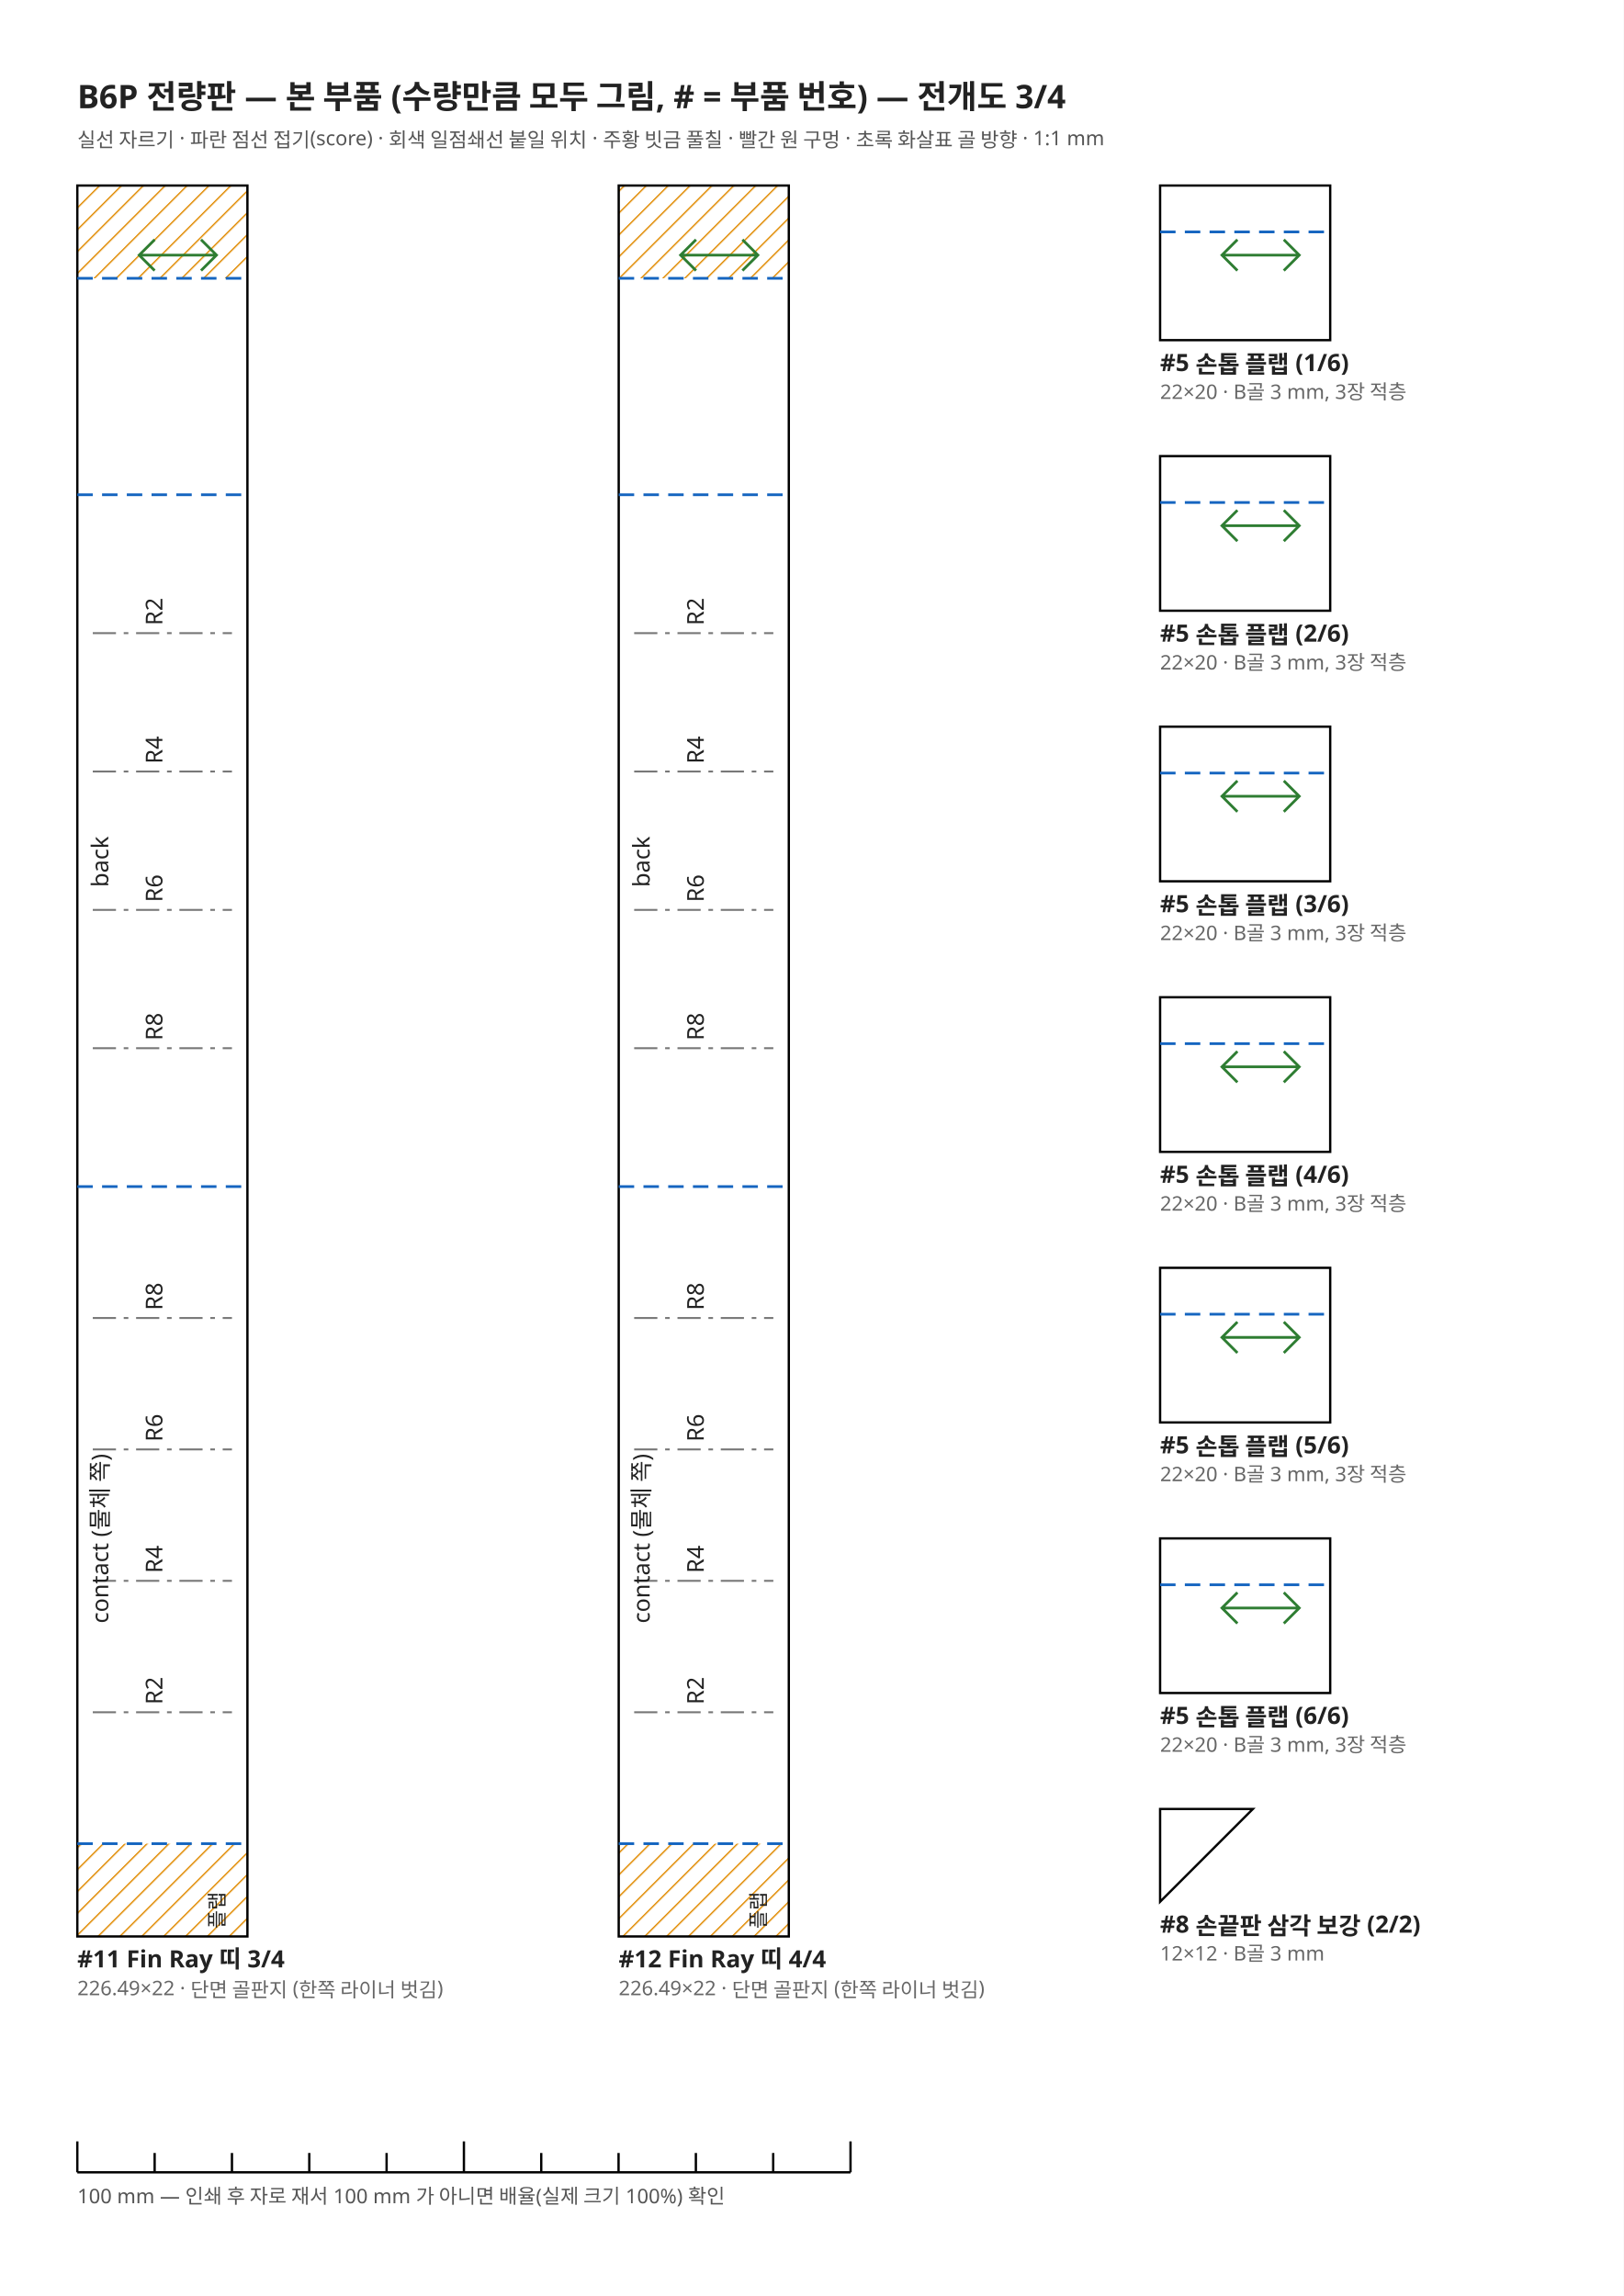
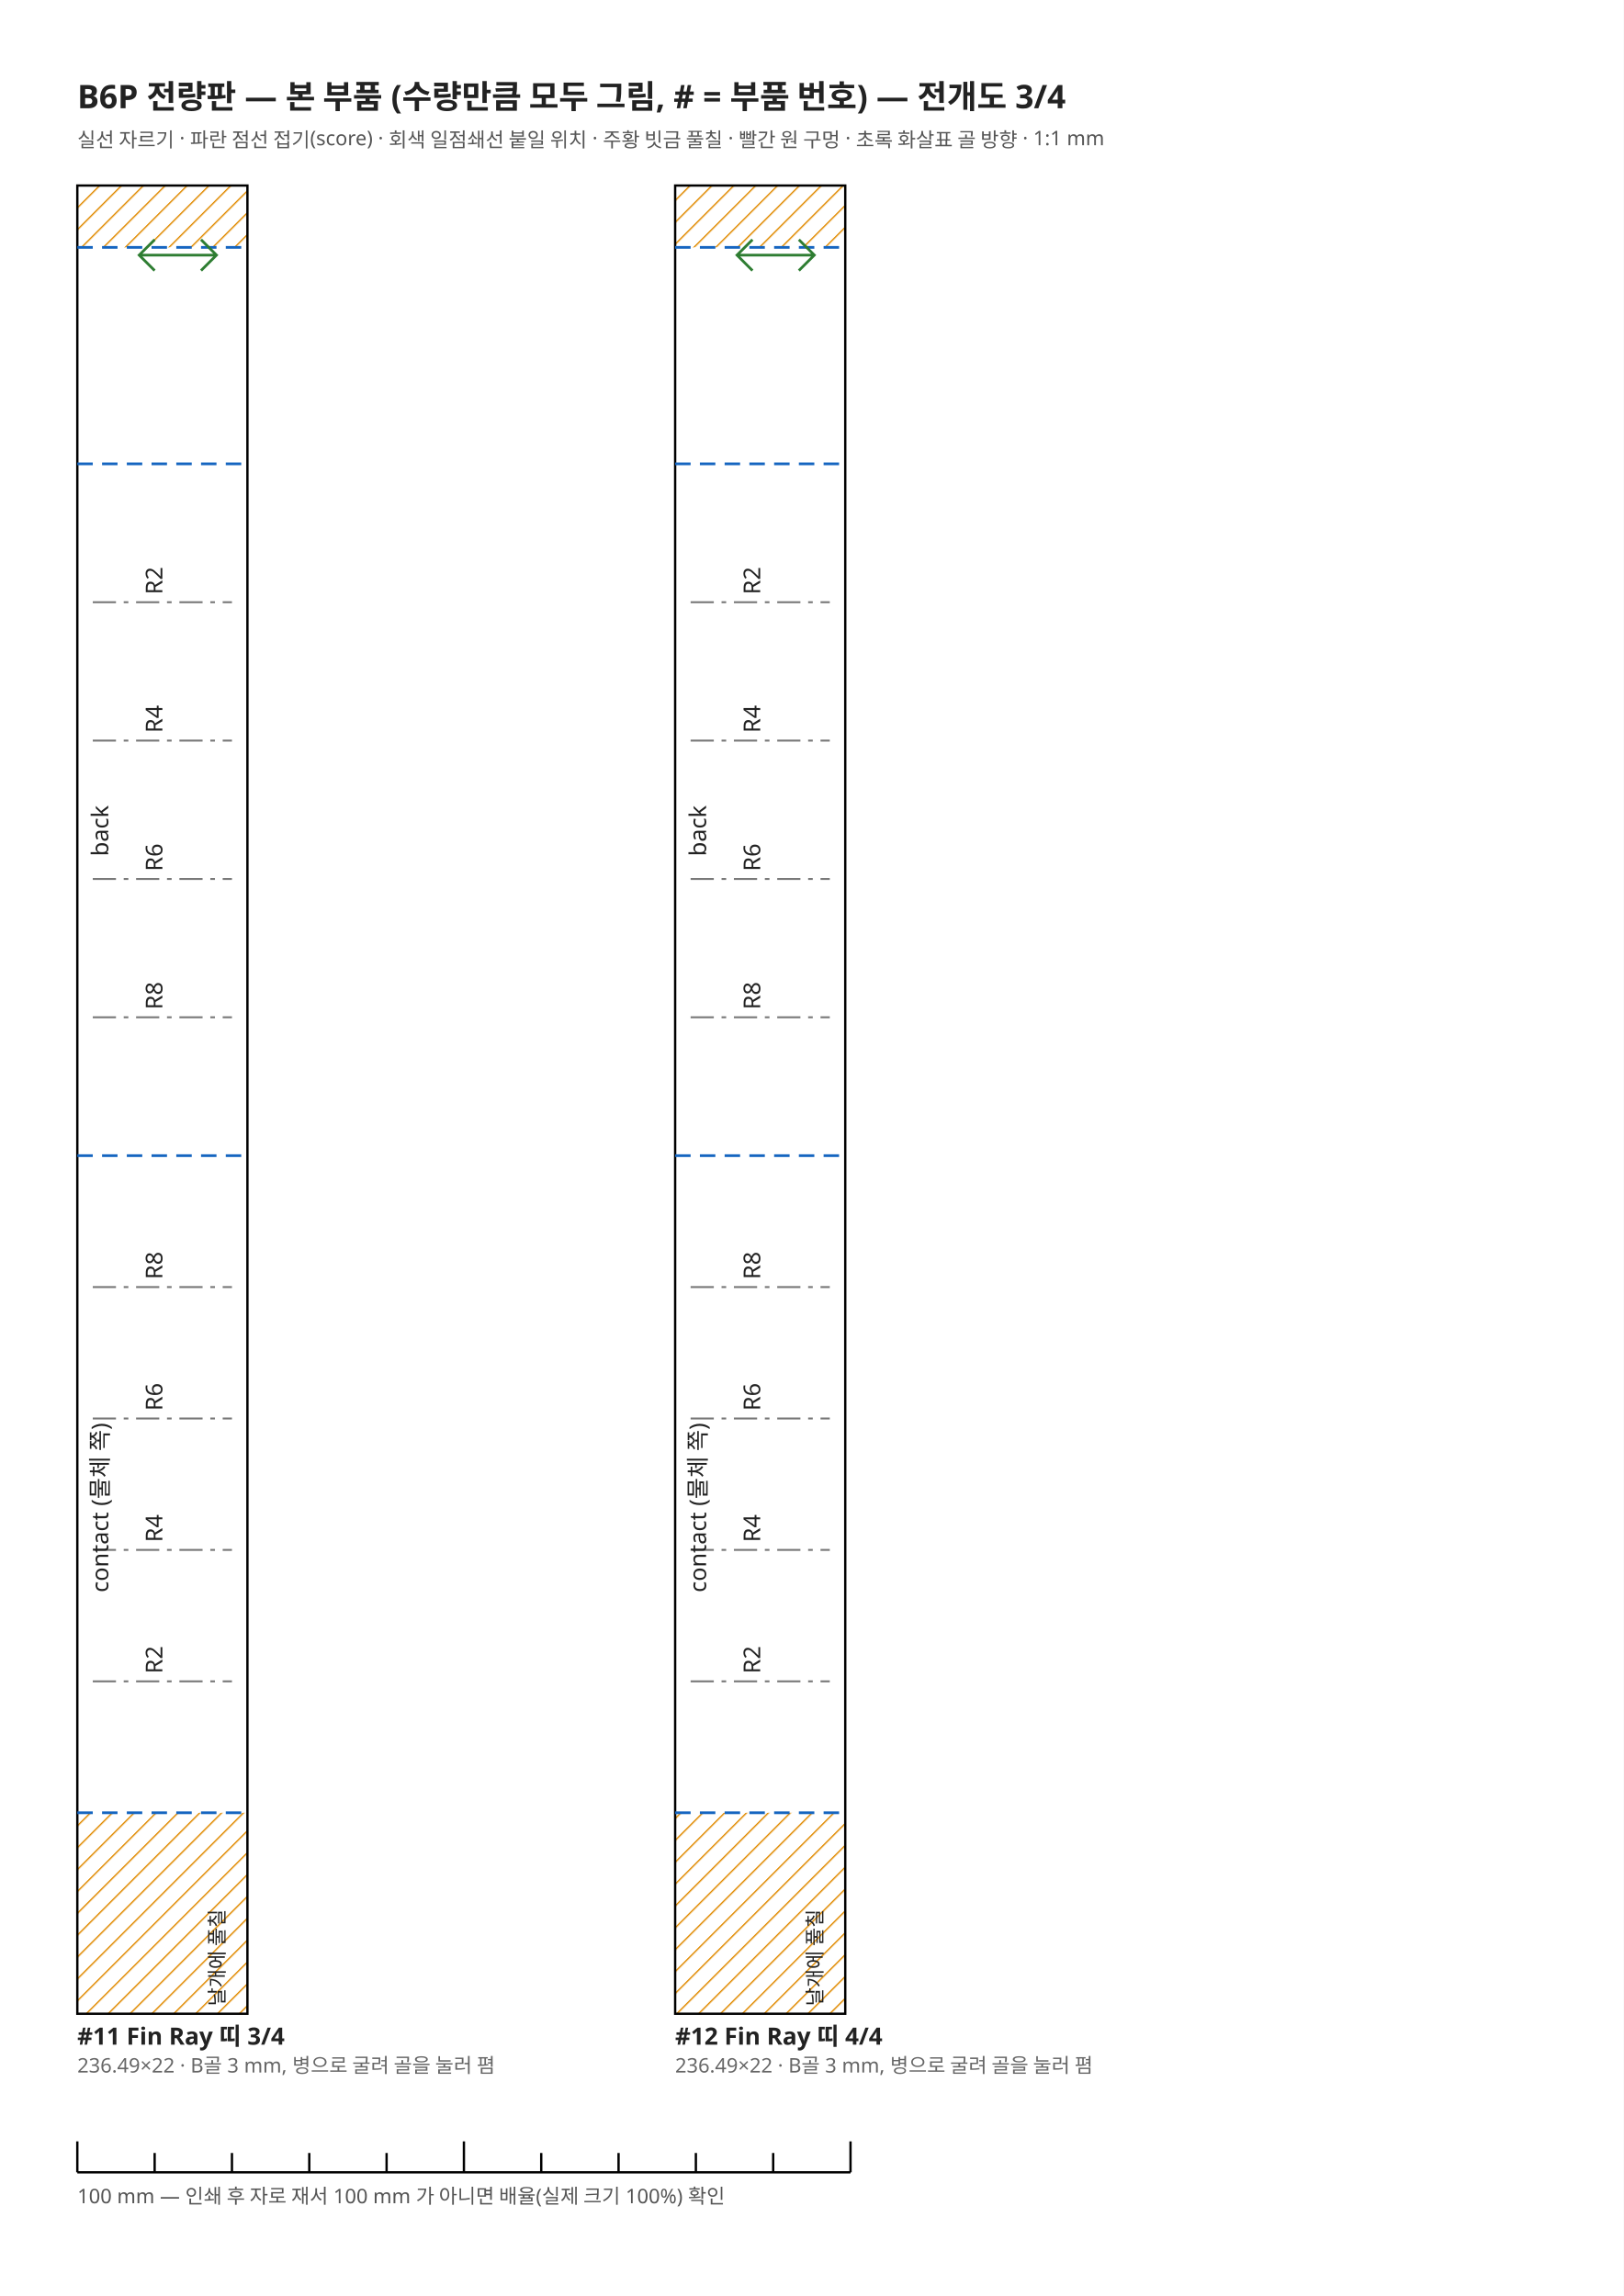
<svg xmlns="http://www.w3.org/2000/svg" width="210mm" height="297mm" viewBox="0 0 210 297">
  <defs>
    <pattern id="hatch" width="2" height="2" patternUnits="userSpaceOnUse" patternTransform="rotate(45)">
      <path d="M0 0V2" stroke="#e08a00" stroke-width=".35" />
    </pattern>
  </defs>
  <style>
.cut{fill:none;stroke:#000;stroke-width:.3}
.score{fill:none;stroke:#1565c0;stroke-width:.35;stroke-dasharray:2 1.2}
.mark{fill:none;stroke:#777;stroke-width:.25;stroke-dasharray:3 1 .6 1}
.glue{fill:url(#hatch);stroke:none}
.hole{fill:none;stroke:#c62828;stroke-width:.3}
.cross{stroke:#c62828;stroke-width:.2}
.flute{fill:none;stroke:#2e7d32;stroke-width:.35}
text{font-family:"WenQuanYi Zen Hei","IBM Plex Sans KR","Apple SD Gothic Neo","Malgun Gothic",sans-serif;fill:#222}
.lbl{font-size:3.1px;font-weight:bold}.dim{font-size:2.6px;fill:#666}
.hdr{font-size:4.2px;font-weight:bold}.small{font-size:2.6px;fill:#555}
</style>
  <rect width="210" height="297" fill="#fff" />
  <text class="hdr" x="10" y="14">B6P 전량판 — 본 부품 (수량만큼 모두 그림, # = 부품 번호) — 전개도 3/4</text>
  <text class="small" x="10" y="19">실선 자르기 · 파란 점선 접기(score) · 회색 일점쇄선 붙일 위치 · 주황 빗금 풀칠 · 빨간 원 구멍 · 초록 화살표 골 방향 · 1:1 mm</text>
-   <polygon class="glue" points="10,250.49 10,238.49 32,238.49 32,250.49" />
-   <polygon class="glue" points="10,36 10,24 32,24 32,36" />
-   <polygon class="cut" points="10,250.49 10,24 32,24 32,250.49" />
-   <polyline class="score" points="10,238.49 32,238.49" />
-   <polyline class="score" points="10,153.49 32,153.49" />
-   <polyline class="score" points="10,64 32,64" />
-   <polyline class="score" points="10,36 32,36" />
-   <polyline class="mark" points="12,221.49 30,221.49" />
-   <polyline class="mark" points="12,81.9 30,81.9" />
-   <polyline class="mark" points="12,204.49 30,204.49" />
-   <polyline class="mark" points="12,99.8 30,99.8" />
-   <polyline class="mark" points="12,187.49 30,187.49" />
-   <polyline class="mark" points="12,117.7 30,117.7" />
-   <polyline class="mark" points="12,170.49 30,170.49" />
-   <polyline class="mark" points="12,135.59 30,135.59" />
-   <text x="21" y="220.49" font-size="3" transform="rotate(-90 21 220.49)">R2</text>
-   <text x="21" y="80.9" font-size="3" transform="rotate(-90 21 80.9)">R2</text>
-   <text x="21" y="203.49" font-size="3" transform="rotate(-90 21 203.49)">R4</text>
-   <text x="21" y="98.8" font-size="3" transform="rotate(-90 21 98.8)">R4</text>
-   <text x="21" y="186.49" font-size="3" transform="rotate(-90 21 186.49)">R6</text>
-   <text x="21" y="116.7" font-size="3" transform="rotate(-90 21 116.7)">R6</text>
-   <text x="21" y="169.49" font-size="3" transform="rotate(-90 21 169.49)">R8</text>
-   <text x="21" y="134.59" font-size="3" transform="rotate(-90 21 134.59)">R8</text>
-   <text x="14" y="209.99" font-size="3" transform="rotate(-90 14 209.99)">contact (물체 쪽)</text>
-   <text x="14" y="114.75" font-size="3" transform="rotate(-90 14 114.75)">back</text>
-   <text x="29" y="249.49" font-size="2.6" transform="rotate(-90 29 249.49)">플랩</text>
+   <polygon class="glue" points="10,260.49 10,234.49 32,234.49 32,260.49" />
+   <polygon class="glue" points="10,32 10,24 32,24 32,32" />
+   <polygon class="cut" points="10,260.49 10,24 32,24 32,260.49" />
+   <polyline class="score" points="10,234.49 32,234.49" />
+   <polyline class="score" points="10,149.49 32,149.49" />
+   <polyline class="score" points="10,60 32,60" />
+   <polyline class="score" points="10,32 32,32" />
+   <polyline class="mark" points="12,217.49 30,217.49" />
+   <polyline class="mark" points="12,77.9 30,77.9" />
+   <polyline class="mark" points="12,200.49 30,200.49" />
+   <polyline class="mark" points="12,95.8 30,95.8" />
+   <polyline class="mark" points="12,183.49 30,183.49" />
+   <polyline class="mark" points="12,113.7 30,113.7" />
+   <polyline class="mark" points="12,166.49 30,166.49" />
+   <polyline class="mark" points="12,131.59 30,131.59" />
+   <text x="21" y="216.49" font-size="3" transform="rotate(-90 21 216.49)">R2</text>
+   <text x="21" y="76.9" font-size="3" transform="rotate(-90 21 76.9)">R2</text>
+   <text x="21" y="199.49" font-size="3" transform="rotate(-90 21 199.49)">R4</text>
+   <text x="21" y="94.8" font-size="3" transform="rotate(-90 21 94.8)">R4</text>
+   <text x="21" y="182.49" font-size="3" transform="rotate(-90 21 182.49)">R6</text>
+   <text x="21" y="112.7" font-size="3" transform="rotate(-90 21 112.7)">R6</text>
+   <text x="21" y="165.49" font-size="3" transform="rotate(-90 21 165.49)">R8</text>
+   <text x="21" y="130.59" font-size="3" transform="rotate(-90 21 130.59)">R8</text>
+   <text x="14" y="205.99" font-size="3" transform="rotate(-90 14 205.99)">contact (물체 쪽)</text>
+   <text x="14" y="110.75" font-size="3" transform="rotate(-90 14 110.75)">back</text>
+   <text x="29" y="259.49" font-size="2.6" transform="rotate(-90 29 259.49)">날개에 풀칠</text>
  <path class="flute" d="M18 33H28M26 31L28 33L26 35M20 31L18 33L20 35" />
-   <text class="lbl" x="10" y="254.49">#11 Fin Ray 띠 3/4</text>
-   <text class="dim" x="10" y="258.09">226.49×22 · 단면 골판지 (한쪽 라이너 벗김)</text>
-   <polygon class="glue" points="80.02,250.49 80.02,238.49 102.02,238.49 102.02,250.49" />
-   <polygon class="glue" points="80.02,36 80.02,24 102.02,24 102.02,36" />
-   <polygon class="cut" points="80.02,250.49 80.02,24 102.02,24 102.02,250.49" />
-   <polyline class="score" points="80.02,238.49 102.02,238.49" />
-   <polyline class="score" points="80.02,153.49 102.02,153.49" />
-   <polyline class="score" points="80.02,64 102.02,64" />
-   <polyline class="score" points="80.02,36 102.02,36" />
-   <polyline class="mark" points="82.02,221.49 100.02,221.49" />
-   <polyline class="mark" points="82.02,81.9 100.02,81.9" />
-   <polyline class="mark" points="82.02,204.49 100.02,204.49" />
-   <polyline class="mark" points="82.02,99.8 100.02,99.8" />
-   <polyline class="mark" points="82.02,187.49 100.02,187.49" />
-   <polyline class="mark" points="82.02,117.7 100.02,117.7" />
-   <polyline class="mark" points="82.02,170.49 100.02,170.49" />
-   <polyline class="mark" points="82.02,135.59 100.02,135.59" />
-   <text x="91.02" y="220.49" font-size="3" transform="rotate(-90 91.02 220.49)">R2</text>
-   <text x="91.02" y="80.9" font-size="3" transform="rotate(-90 91.02 80.9)">R2</text>
-   <text x="91.02" y="203.49" font-size="3" transform="rotate(-90 91.02 203.49)">R4</text>
-   <text x="91.02" y="98.8" font-size="3" transform="rotate(-90 91.02 98.8)">R4</text>
-   <text x="91.02" y="186.49" font-size="3" transform="rotate(-90 91.02 186.49)">R6</text>
-   <text x="91.02" y="116.7" font-size="3" transform="rotate(-90 91.02 116.7)">R6</text>
-   <text x="91.02" y="169.49" font-size="3" transform="rotate(-90 91.02 169.49)">R8</text>
-   <text x="91.02" y="134.59" font-size="3" transform="rotate(-90 91.02 134.59)">R8</text>
-   <text x="84.02" y="209.99" font-size="3" transform="rotate(-90 84.02 209.99)">contact (물체 쪽)</text>
-   <text x="84.02" y="114.75" font-size="3" transform="rotate(-90 84.02 114.75)">back</text>
-   <text x="99.02" y="249.49" font-size="2.6" transform="rotate(-90 99.02 249.49)">플랩</text>
-   <path class="flute" d="M88.02 33H98.02M96.02 31L98.02 33L96.02 35M90.02 31L88.02 33L90.02 35" />
-   <text class="lbl" x="80.02" y="254.49">#12 Fin Ray 띠 4/4</text>
-   <text class="dim" x="80.02" y="258.09">226.49×22 · 단면 골판지 (한쪽 라이너 벗김)</text>
-   <polygon class="cut" points="150.04,24 172.04,24 172.04,44 150.04,44" />
-   <polyline class="score" points="150.04,30 172.04,30" />
-   <path class="flute" d="M158.04 33H168.04M166.04 31L168.04 33L166.04 35M160.04 31L158.04 33L160.04 35" />
-   <text class="lbl" x="150.04" y="48">#5 손톱 플랩 (1/6)</text>
-   <text class="dim" x="150.04" y="51.6">22×20 · B골 3 mm, 3장 적층</text>
-   <polygon class="cut" points="150.04,59 172.04,59 172.04,79 150.04,79" />
-   <polyline class="score" points="150.04,65 172.04,65" />
-   <path class="flute" d="M158.04 68H168.04M166.04 66L168.04 68L166.04 70M160.04 66L158.04 68L160.04 70" />
-   <text class="lbl" x="150.04" y="83">#5 손톱 플랩 (2/6)</text>
-   <text class="dim" x="150.04" y="86.6">22×20 · B골 3 mm, 3장 적층</text>
-   <polygon class="cut" points="150.04,94 172.04,94 172.04,114 150.04,114" />
-   <polyline class="score" points="150.04,100 172.04,100" />
-   <path class="flute" d="M158.04 103H168.04M166.04 101L168.04 103L166.04 105M160.04 101L158.04 103L160.04 105" />
-   <text class="lbl" x="150.04" y="118">#5 손톱 플랩 (3/6)</text>
-   <text class="dim" x="150.04" y="121.6">22×20 · B골 3 mm, 3장 적층</text>
-   <polygon class="cut" points="150.04,129 172.04,129 172.04,149 150.04,149" />
-   <polyline class="score" points="150.04,135 172.04,135" />
-   <path class="flute" d="M158.04 138H168.04M166.04 136L168.04 138L166.04 140M160.04 136L158.04 138L160.04 140" />
-   <text class="lbl" x="150.04" y="153">#5 손톱 플랩 (4/6)</text>
-   <text class="dim" x="150.04" y="156.6">22×20 · B골 3 mm, 3장 적층</text>
-   <polygon class="cut" points="150.04,164 172.04,164 172.04,184 150.04,184" />
-   <polyline class="score" points="150.04,170 172.04,170" />
-   <path class="flute" d="M158.04 173H168.04M166.04 171L168.04 173L166.04 175M160.04 171L158.04 173L160.04 175" />
-   <text class="lbl" x="150.04" y="188">#5 손톱 플랩 (5/6)</text>
-   <text class="dim" x="150.04" y="191.6">22×20 · B골 3 mm, 3장 적층</text>
-   <polygon class="cut" points="150.04,199 172.04,199 172.04,219 150.04,219" />
-   <polyline class="score" points="150.04,205 172.04,205" />
-   <path class="flute" d="M158.04 208H168.04M166.04 206L168.04 208L166.04 210M160.04 206L158.04 208L160.04 210" />
-   <text class="lbl" x="150.04" y="223">#5 손톱 플랩 (6/6)</text>
-   <text class="dim" x="150.04" y="226.6">22×20 · B골 3 mm, 3장 적층</text>
-   <polygon class="cut" points="150.04,234 162.04,234 150.04,246" />
-   <text class="lbl" x="150.04" y="250">#8 손끝판 삼각 보강 (2/2)</text>
-   <text class="dim" x="150.04" y="253.6">12×12 · B골 3 mm</text>
+   <text class="lbl" x="10" y="264.49">#11 Fin Ray 띠 3/4</text>
+   <text class="dim" x="10" y="268.09">236.49×22 · B골 3 mm, 병으로 굴려 골을 눌러 폄</text>
+   <polygon class="glue" points="87.32,260.49 87.32,234.49 109.32,234.49 109.32,260.49" />
+   <polygon class="glue" points="87.32,32 87.32,24 109.32,24 109.32,32" />
+   <polygon class="cut" points="87.32,260.49 87.32,24 109.32,24 109.32,260.49" />
+   <polyline class="score" points="87.32,234.49 109.32,234.49" />
+   <polyline class="score" points="87.32,149.49 109.32,149.49" />
+   <polyline class="score" points="87.32,60 109.32,60" />
+   <polyline class="score" points="87.32,32 109.32,32" />
+   <polyline class="mark" points="89.32,217.49 107.32,217.49" />
+   <polyline class="mark" points="89.32,77.9 107.32,77.9" />
+   <polyline class="mark" points="89.32,200.49 107.32,200.49" />
+   <polyline class="mark" points="89.32,95.8 107.32,95.8" />
+   <polyline class="mark" points="89.32,183.49 107.32,183.49" />
+   <polyline class="mark" points="89.32,113.7 107.32,113.7" />
+   <polyline class="mark" points="89.32,166.49 107.32,166.49" />
+   <polyline class="mark" points="89.32,131.59 107.32,131.59" />
+   <text x="98.32" y="216.49" font-size="3" transform="rotate(-90 98.32 216.49)">R2</text>
+   <text x="98.32" y="76.9" font-size="3" transform="rotate(-90 98.32 76.9)">R2</text>
+   <text x="98.32" y="199.49" font-size="3" transform="rotate(-90 98.32 199.49)">R4</text>
+   <text x="98.32" y="94.8" font-size="3" transform="rotate(-90 98.32 94.8)">R4</text>
+   <text x="98.32" y="182.49" font-size="3" transform="rotate(-90 98.32 182.49)">R6</text>
+   <text x="98.32" y="112.7" font-size="3" transform="rotate(-90 98.32 112.7)">R6</text>
+   <text x="98.32" y="165.49" font-size="3" transform="rotate(-90 98.32 165.49)">R8</text>
+   <text x="98.32" y="130.59" font-size="3" transform="rotate(-90 98.32 130.59)">R8</text>
+   <text x="91.32" y="205.99" font-size="3" transform="rotate(-90 91.32 205.99)">contact (물체 쪽)</text>
+   <text x="91.32" y="110.75" font-size="3" transform="rotate(-90 91.32 110.75)">back</text>
+   <text x="106.32" y="259.49" font-size="2.6" transform="rotate(-90 106.32 259.49)">날개에 풀칠</text>
+   <path class="flute" d="M95.32 33H105.32M103.32 31L105.32 33L103.32 35M97.32 31L95.32 33L97.32 35" />
+   <text class="lbl" x="87.32" y="264.49">#12 Fin Ray 띠 4/4</text>
+   <text class="dim" x="87.32" y="268.09">236.49×22 · B골 3 mm, 병으로 굴려 골을 눌러 폄</text>
  <path class="cut" d="M10 281h100" />
  <path class="cut" d="M10 281v-4" />
  <path class="cut" d="M20 281v-2.5" />
  <path class="cut" d="M30 281v-2.5" />
  <path class="cut" d="M40 281v-2.5" />
  <path class="cut" d="M50 281v-2.5" />
  <path class="cut" d="M60 281v-4" />
  <path class="cut" d="M70 281v-2.5" />
  <path class="cut" d="M80 281v-2.5" />
  <path class="cut" d="M90 281v-2.5" />
  <path class="cut" d="M100 281v-2.5" />
  <path class="cut" d="M110 281v-4" />
  <text class="small" x="10" y="285">100 mm — 인쇄 후 자로 재서 100 mm 가 아니면 배율(실제 크기 100%) 확인</text>
</svg>
